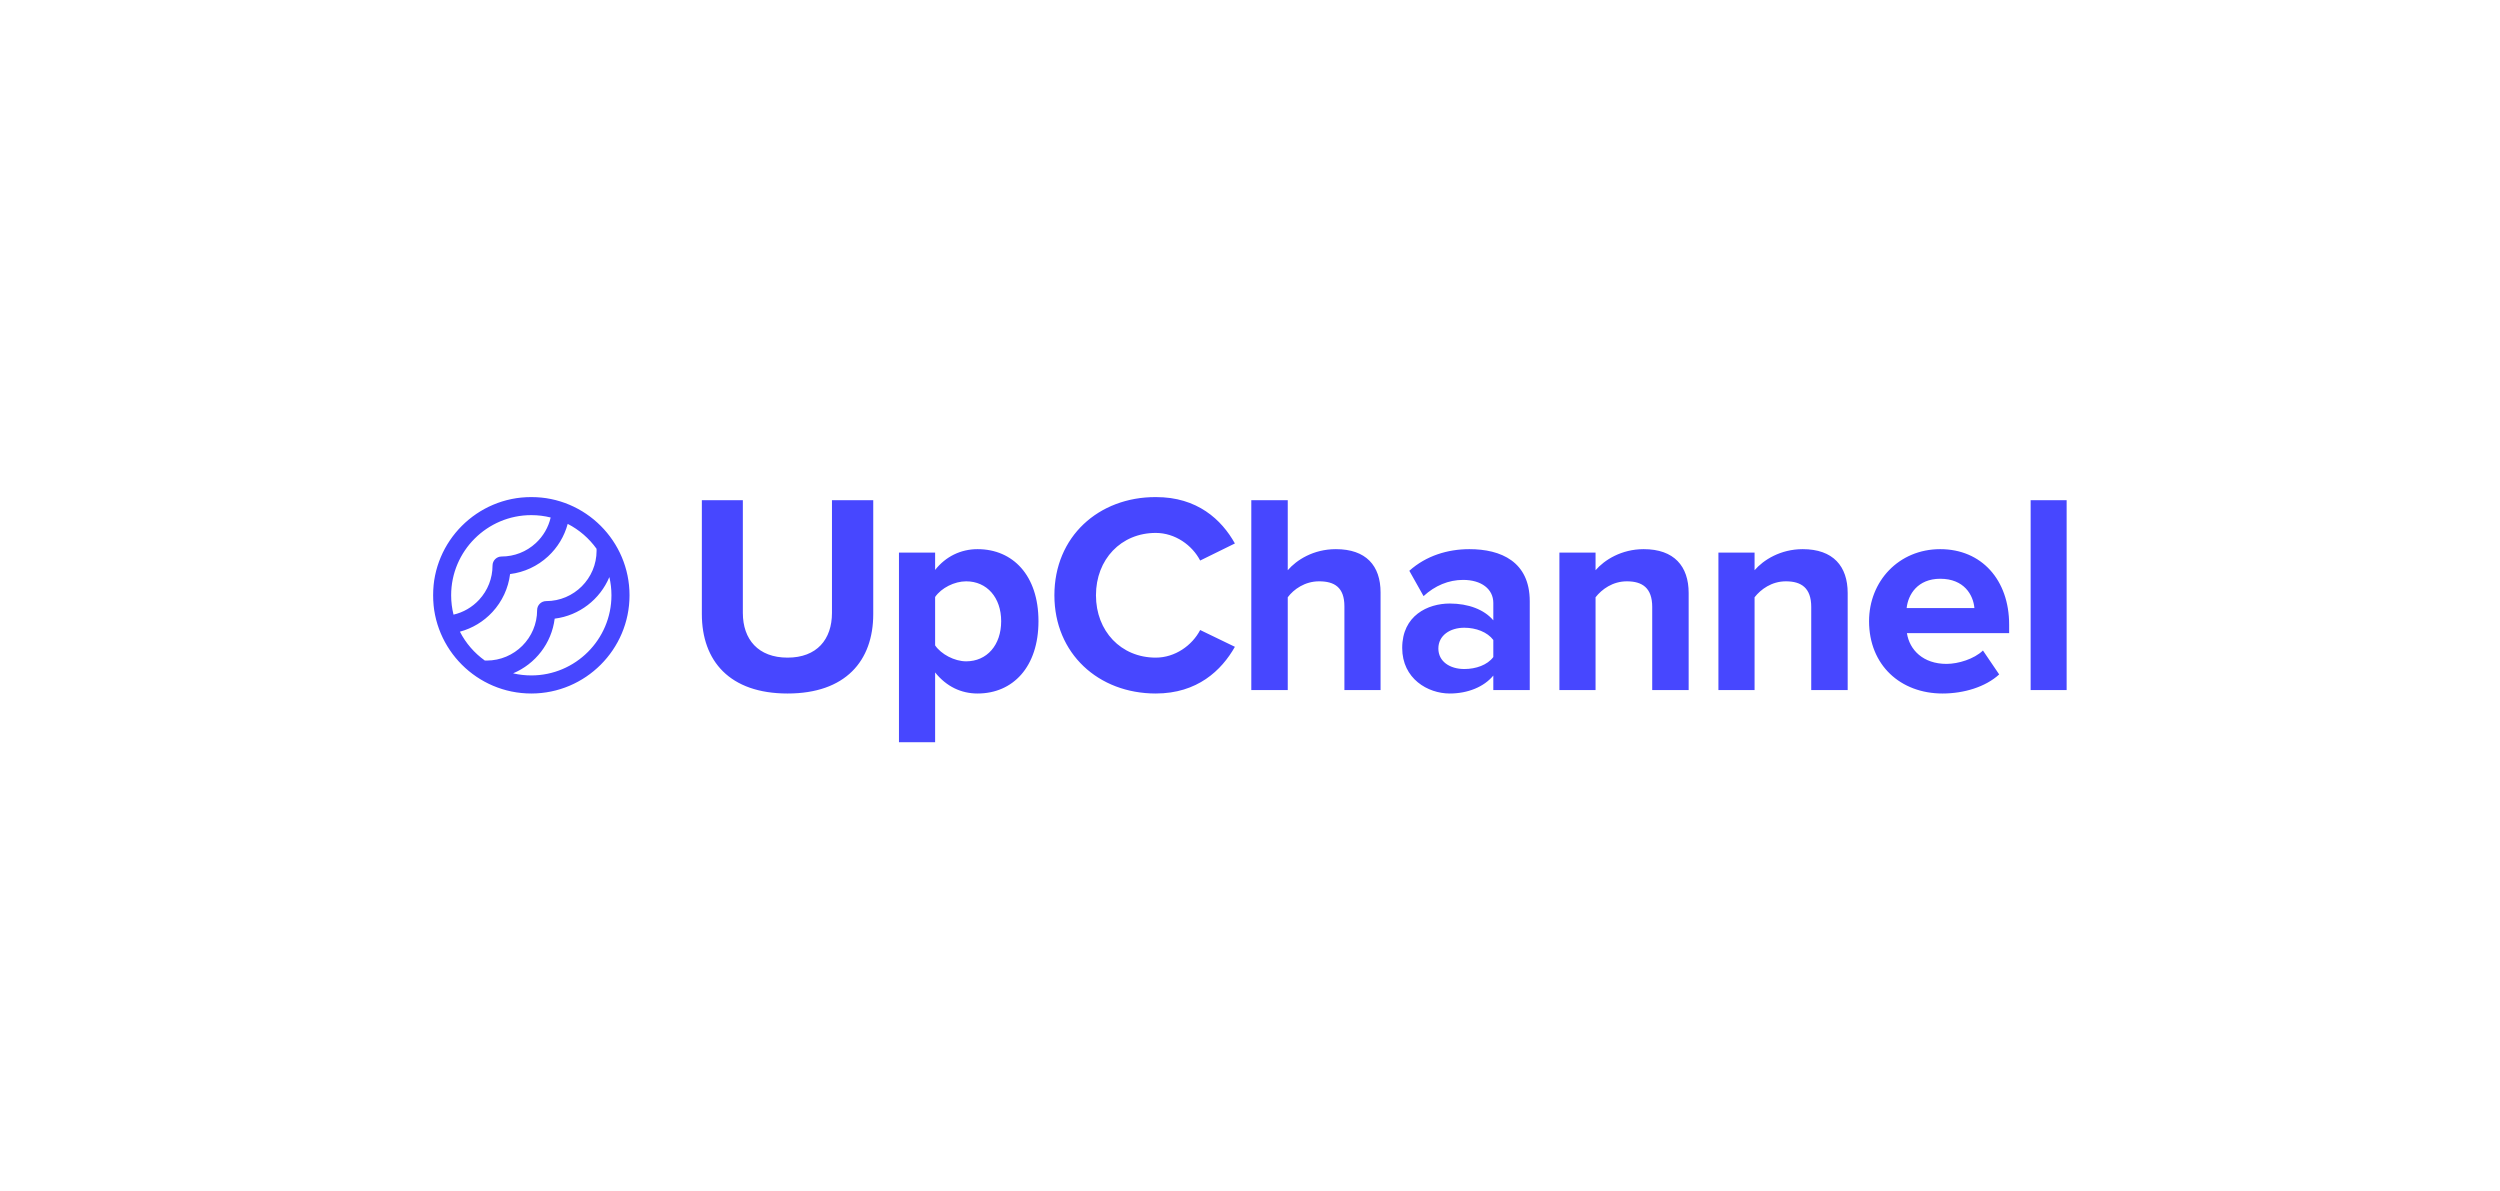
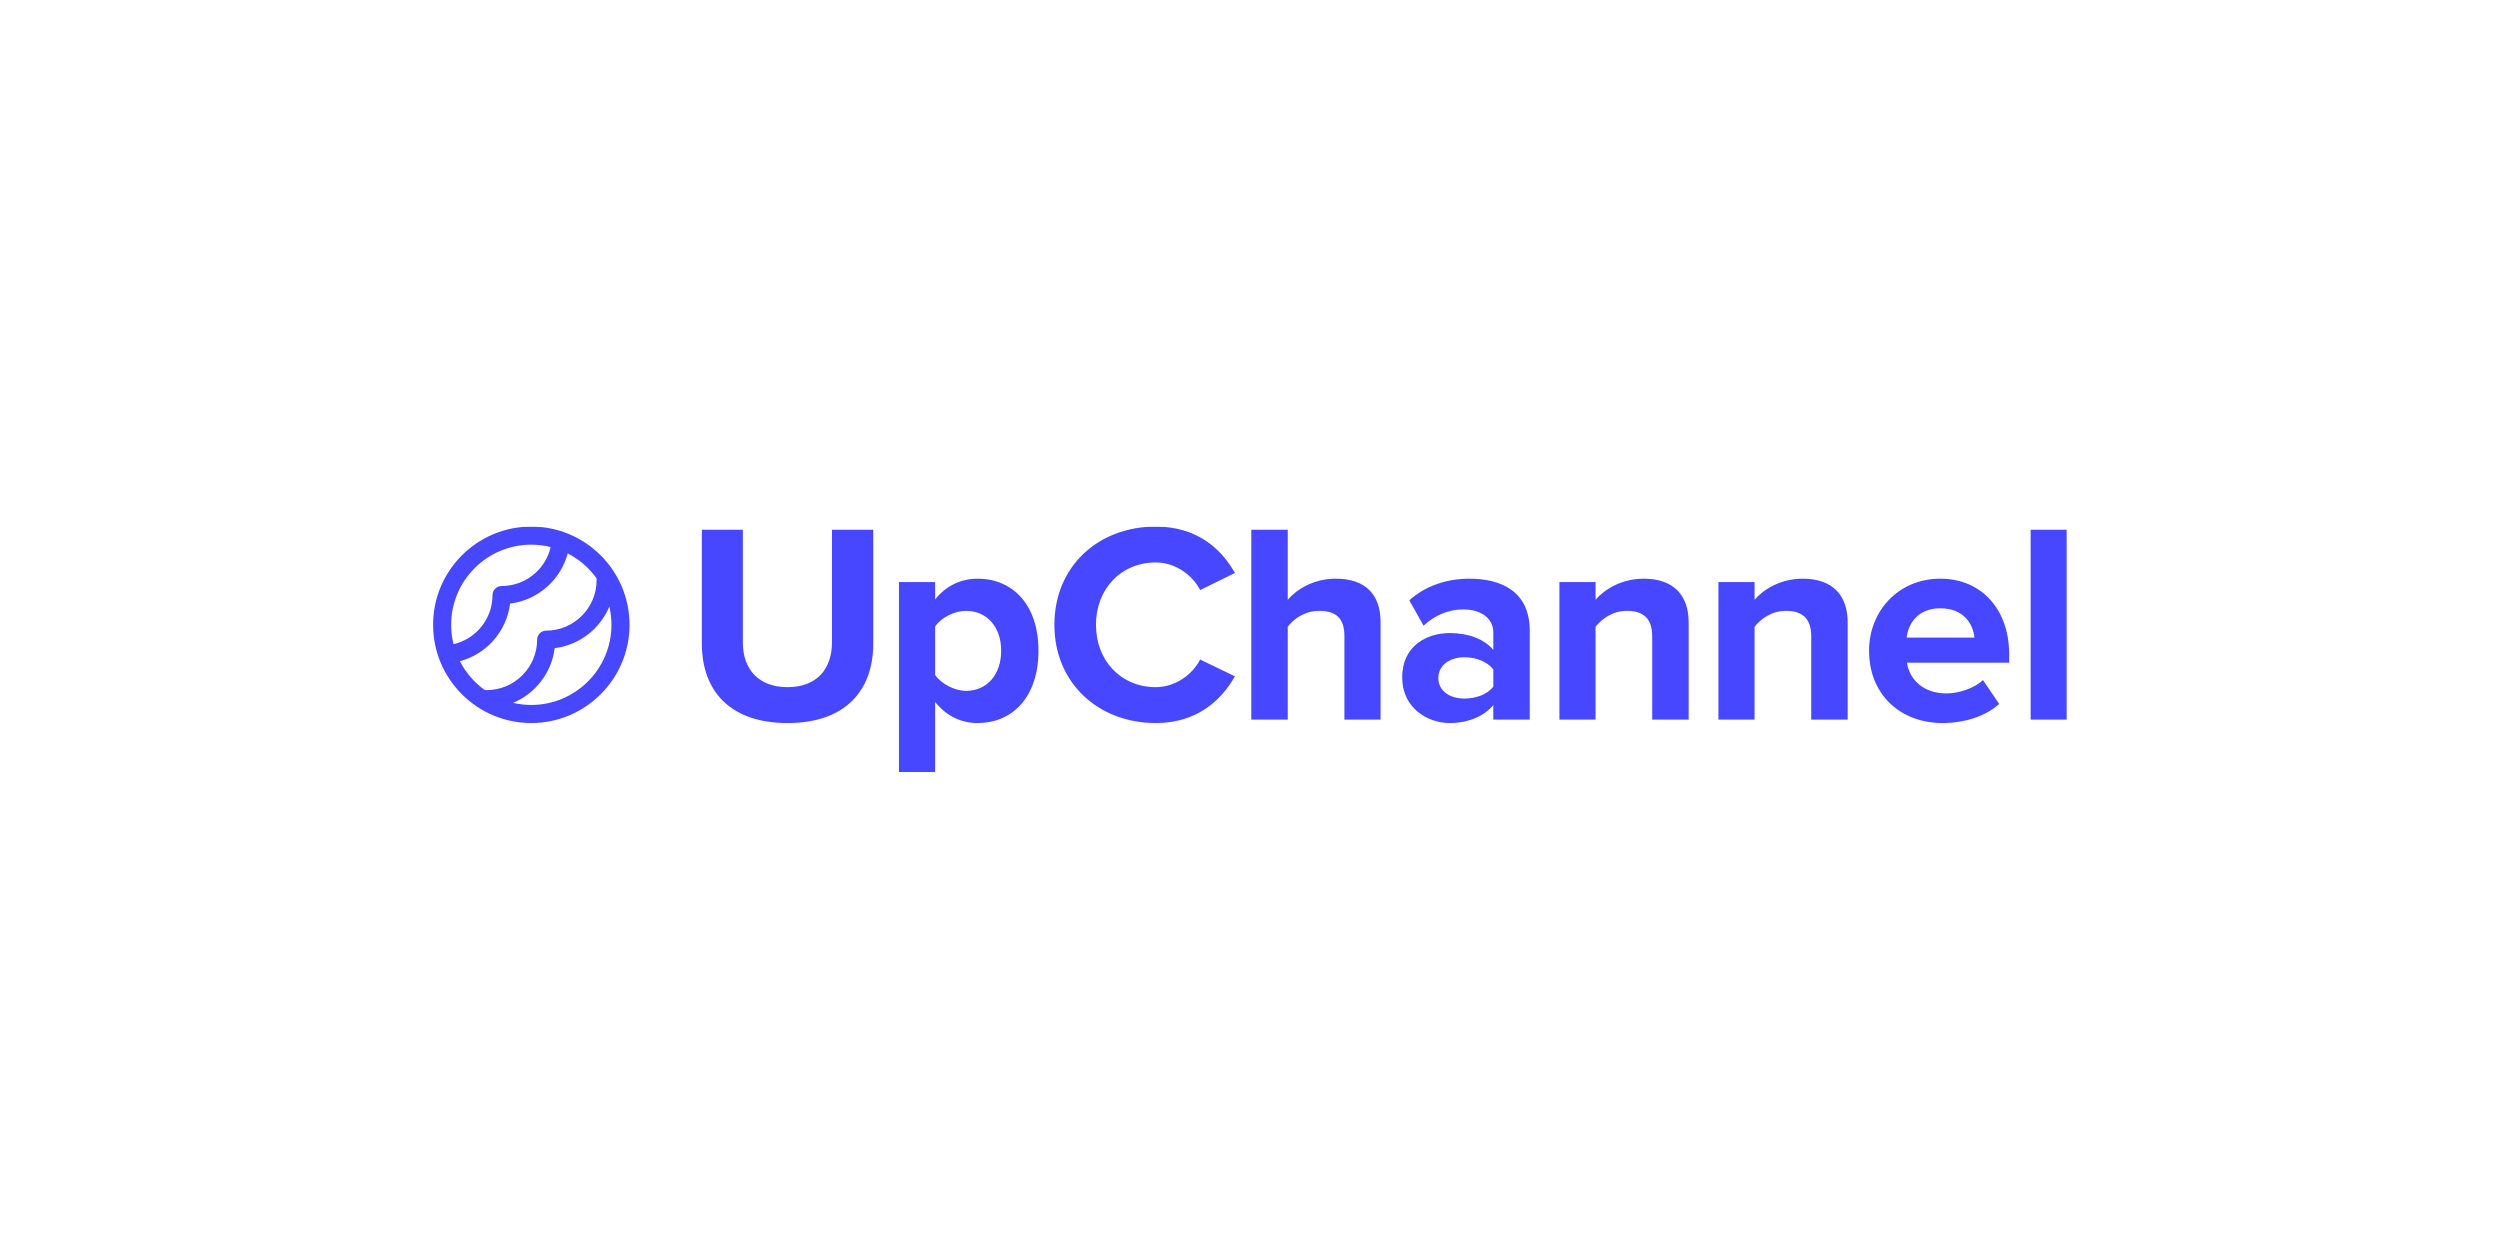
- <svg xmlns="http://www.w3.org/2000/svg" xmlns:xlink="http://www.w3.org/1999/xlink" width="1016px" height="484px" viewBox="0 0 1016 484" version="1.1">
+ <svg xmlns="http://www.w3.org/2000/svg" xmlns:xlink="http://www.w3.org/1999/xlink" width="1016px" height="508px" viewBox="0 0 1016 508" version="1.1">
  <defs>
    <path id="path-1" d="M0,0 L663.947,0 L663.947,99.742 L0,99.742 L0,0 Z" />
  </defs>
  <g id="Page-1" stroke="none" stroke-width="1" fill="none" fill-rule="evenodd">
    <g id="Project---UpChannel" transform="translate(-212, -1708)">
      <g id="upchannel-logotype" transform="translate(212, 1708)">
-         <rect id="Rectangle-175" fill="#FFFFFF" x="0" y="0" width="1016" height="484" />
-         <g id="Page-1" transform="translate(176, 202)">
+         <rect id="Rectangle-175" fill="#FFFFFF" x="0" y="0" width="1016" height="508" />
+         <g id="Page-1" transform="translate(176, 214)">
          <mask id="mask-2" fill="white">
            <use xlink:href="#path-1" />
          </mask>
          <g id="Clip-2" />
          <path d="M39.92,72.493 C37.375,72.493 34.897,72.199 32.519,71.643 C41.543,67.863 48.17,59.468 49.421,49.421 C59.467,48.171 67.862,41.542 71.644,32.52 C72.198,34.898 72.493,37.376 72.493,39.92 C72.493,57.88 57.881,72.493 39.92,72.493 L39.92,72.493 Z M10.906,54.716 C15.938,53.366 20.516,50.622 24.117,46.729 C28.095,42.427 30.583,37.044 31.298,31.297 C37.045,30.584 42.428,28.096 46.73,24.117 C50.622,20.515 53.365,15.939 54.715,10.906 C59.384,13.297 63.404,16.782 66.433,21.02 C66.444,21.289 66.452,21.547 66.452,21.798 C66.452,33.096 57.26,42.288 45.962,42.288 C43.933,42.288 42.287,43.932 42.287,45.961 C42.287,57.259 33.095,66.451 21.797,66.451 C21.548,66.451 21.288,66.445 21.02,66.434 C16.781,63.403 13.297,59.385 10.906,54.716 L10.906,54.716 Z M39.92,7.348 C42.634,7.348 45.271,7.684 47.793,8.313 C46.874,12.285 44.783,15.909 41.74,18.723 C37.947,22.232 33.009,24.164 27.838,24.164 C25.809,24.164 24.164,25.809 24.164,27.838 C24.164,33.009 22.231,37.946 18.723,41.739 C15.908,44.783 12.284,46.874 8.312,47.792 C7.683,45.27 7.347,42.634 7.347,39.92 C7.347,21.96 21.959,7.348 39.92,7.348 L39.92,7.348 Z M39.92,-0 C17.908,-0 0,17.908 0,39.92 C0,61.933 17.908,79.841 39.92,79.841 C61.932,79.841 79.84,61.933 79.84,39.92 C79.84,17.908 61.932,-0 39.92,-0 L39.92,-0 Z M649.253,1.274 L663.948,1.274 L663.948,78.453 L649.253,78.453 L649.253,1.274 Z M612.515,33.208 C603.374,33.208 599.438,39.573 598.861,45.127 L626.4,45.127 C625.937,39.804 622.234,33.208 612.515,33.208 L612.515,33.208 Z M583.586,50.449 C583.586,34.25 595.621,21.175 612.515,21.175 C629.293,21.175 640.517,33.671 640.517,51.839 L640.517,55.31 L598.977,55.31 C600.018,62.136 605.571,67.806 615.059,67.806 C619.804,67.806 626.283,65.84 629.871,62.367 L636.467,72.088 C630.913,77.179 622.118,79.841 613.441,79.841 C596.43,79.841 583.586,68.385 583.586,50.449 L583.586,50.449 Z M560.086,78.451 L560.086,44.664 C560.086,36.912 556.036,34.25 549.788,34.25 C544.002,34.25 539.604,37.49 537.059,40.73 L537.059,78.451 L522.365,78.451 L522.365,22.564 L537.059,22.564 L537.059,29.737 C540.646,25.572 547.589,21.175 556.615,21.175 C568.996,21.175 574.897,28.119 574.897,38.995 L574.897,78.451 L560.086,78.451 Z M495.461,78.451 L495.461,44.664 C495.461,36.912 491.412,34.25 485.163,34.25 C479.377,34.25 474.98,37.49 472.435,40.73 L472.435,78.451 L457.74,78.451 L457.74,22.564 L472.435,22.564 L472.435,29.737 C476.021,25.572 482.965,21.175 491.99,21.175 C504.371,21.175 510.271,28.119 510.271,38.995 L510.271,78.451 L495.461,78.451 Z M430.882,65.029 L430.882,58.087 C428.453,54.847 423.825,53.111 419.08,53.111 C413.295,53.111 408.551,56.236 408.551,61.558 C408.551,66.88 413.295,69.889 419.08,69.889 C423.825,69.889 428.453,68.269 430.882,65.029 L430.882,65.029 Z M430.882,78.451 L430.882,72.551 C427.065,77.179 420.469,79.841 413.179,79.841 C404.269,79.841 393.855,73.823 393.855,61.327 C393.855,48.135 404.269,43.275 413.179,43.275 C420.7,43.275 427.18,45.706 430.882,50.103 L430.882,43.044 C430.882,37.375 426.023,33.671 418.617,33.671 C412.716,33.671 407.162,35.987 402.534,40.267 L396.747,29.969 C403.575,23.837 412.369,21.175 421.163,21.175 C434.007,21.175 445.694,26.266 445.694,42.35 L445.694,78.451 L430.882,78.451 Z M370.367,78.451 L370.367,44.432 C370.367,36.681 366.317,34.25 360.068,34.25 C354.283,34.25 349.77,37.49 347.341,40.73 L347.341,78.451 L332.529,78.451 L332.529,1.274 L347.341,1.274 L347.341,29.737 C350.927,25.572 357.754,21.175 366.896,21.175 C379.16,21.175 385.062,27.886 385.062,38.762 L385.062,78.451 L370.367,78.451 Z M252.504,39.92 C252.504,16.084 270.439,-0 293.696,-0 C310.59,-0 320.426,9.142 325.863,18.861 L311.748,25.803 C308.508,19.555 301.565,14.579 293.696,14.579 C279.58,14.579 269.398,25.34 269.398,39.92 C269.398,54.499 279.58,65.261 293.696,65.261 C301.565,65.261 308.508,60.286 311.748,54.037 L325.863,60.864 C320.426,70.468 310.59,79.841 293.696,79.841 C270.439,79.841 252.504,63.641 252.504,39.92 L252.504,39.92 Z M230.877,50.449 C230.877,40.846 225.092,34.25 216.645,34.25 C211.902,34.25 206.578,36.912 204.034,40.615 L204.034,60.286 C206.463,63.872 211.902,66.764 216.645,66.764 C225.092,66.764 230.877,60.17 230.877,50.449 L230.877,50.449 Z M204.034,71.277 L204.034,99.742 L189.337,99.742 L189.337,22.564 L204.034,22.564 L204.034,29.622 C208.314,24.183 214.447,21.175 221.273,21.175 C235.622,21.175 246.035,31.82 246.035,50.449 C246.035,69.079 235.622,79.841 221.273,79.841 C214.677,79.841 208.662,77.064 204.034,71.277 L204.034,71.277 Z M109.231,47.557 L109.231,1.274 L125.894,1.274 L125.894,47.094 C125.894,57.855 132.142,65.261 144.06,65.261 C155.978,65.261 162.11,57.855 162.11,47.094 L162.11,1.274 L178.888,1.274 L178.888,47.557 C178.888,66.649 167.549,79.841 144.06,79.841 C120.57,79.841 109.231,66.649 109.231,47.557 L109.231,47.557 Z" id="Fill-1" fill="#4747FF" mask="url(#mask-2)" />
        </g>
      </g>
    </g>
  </g>
</svg>
